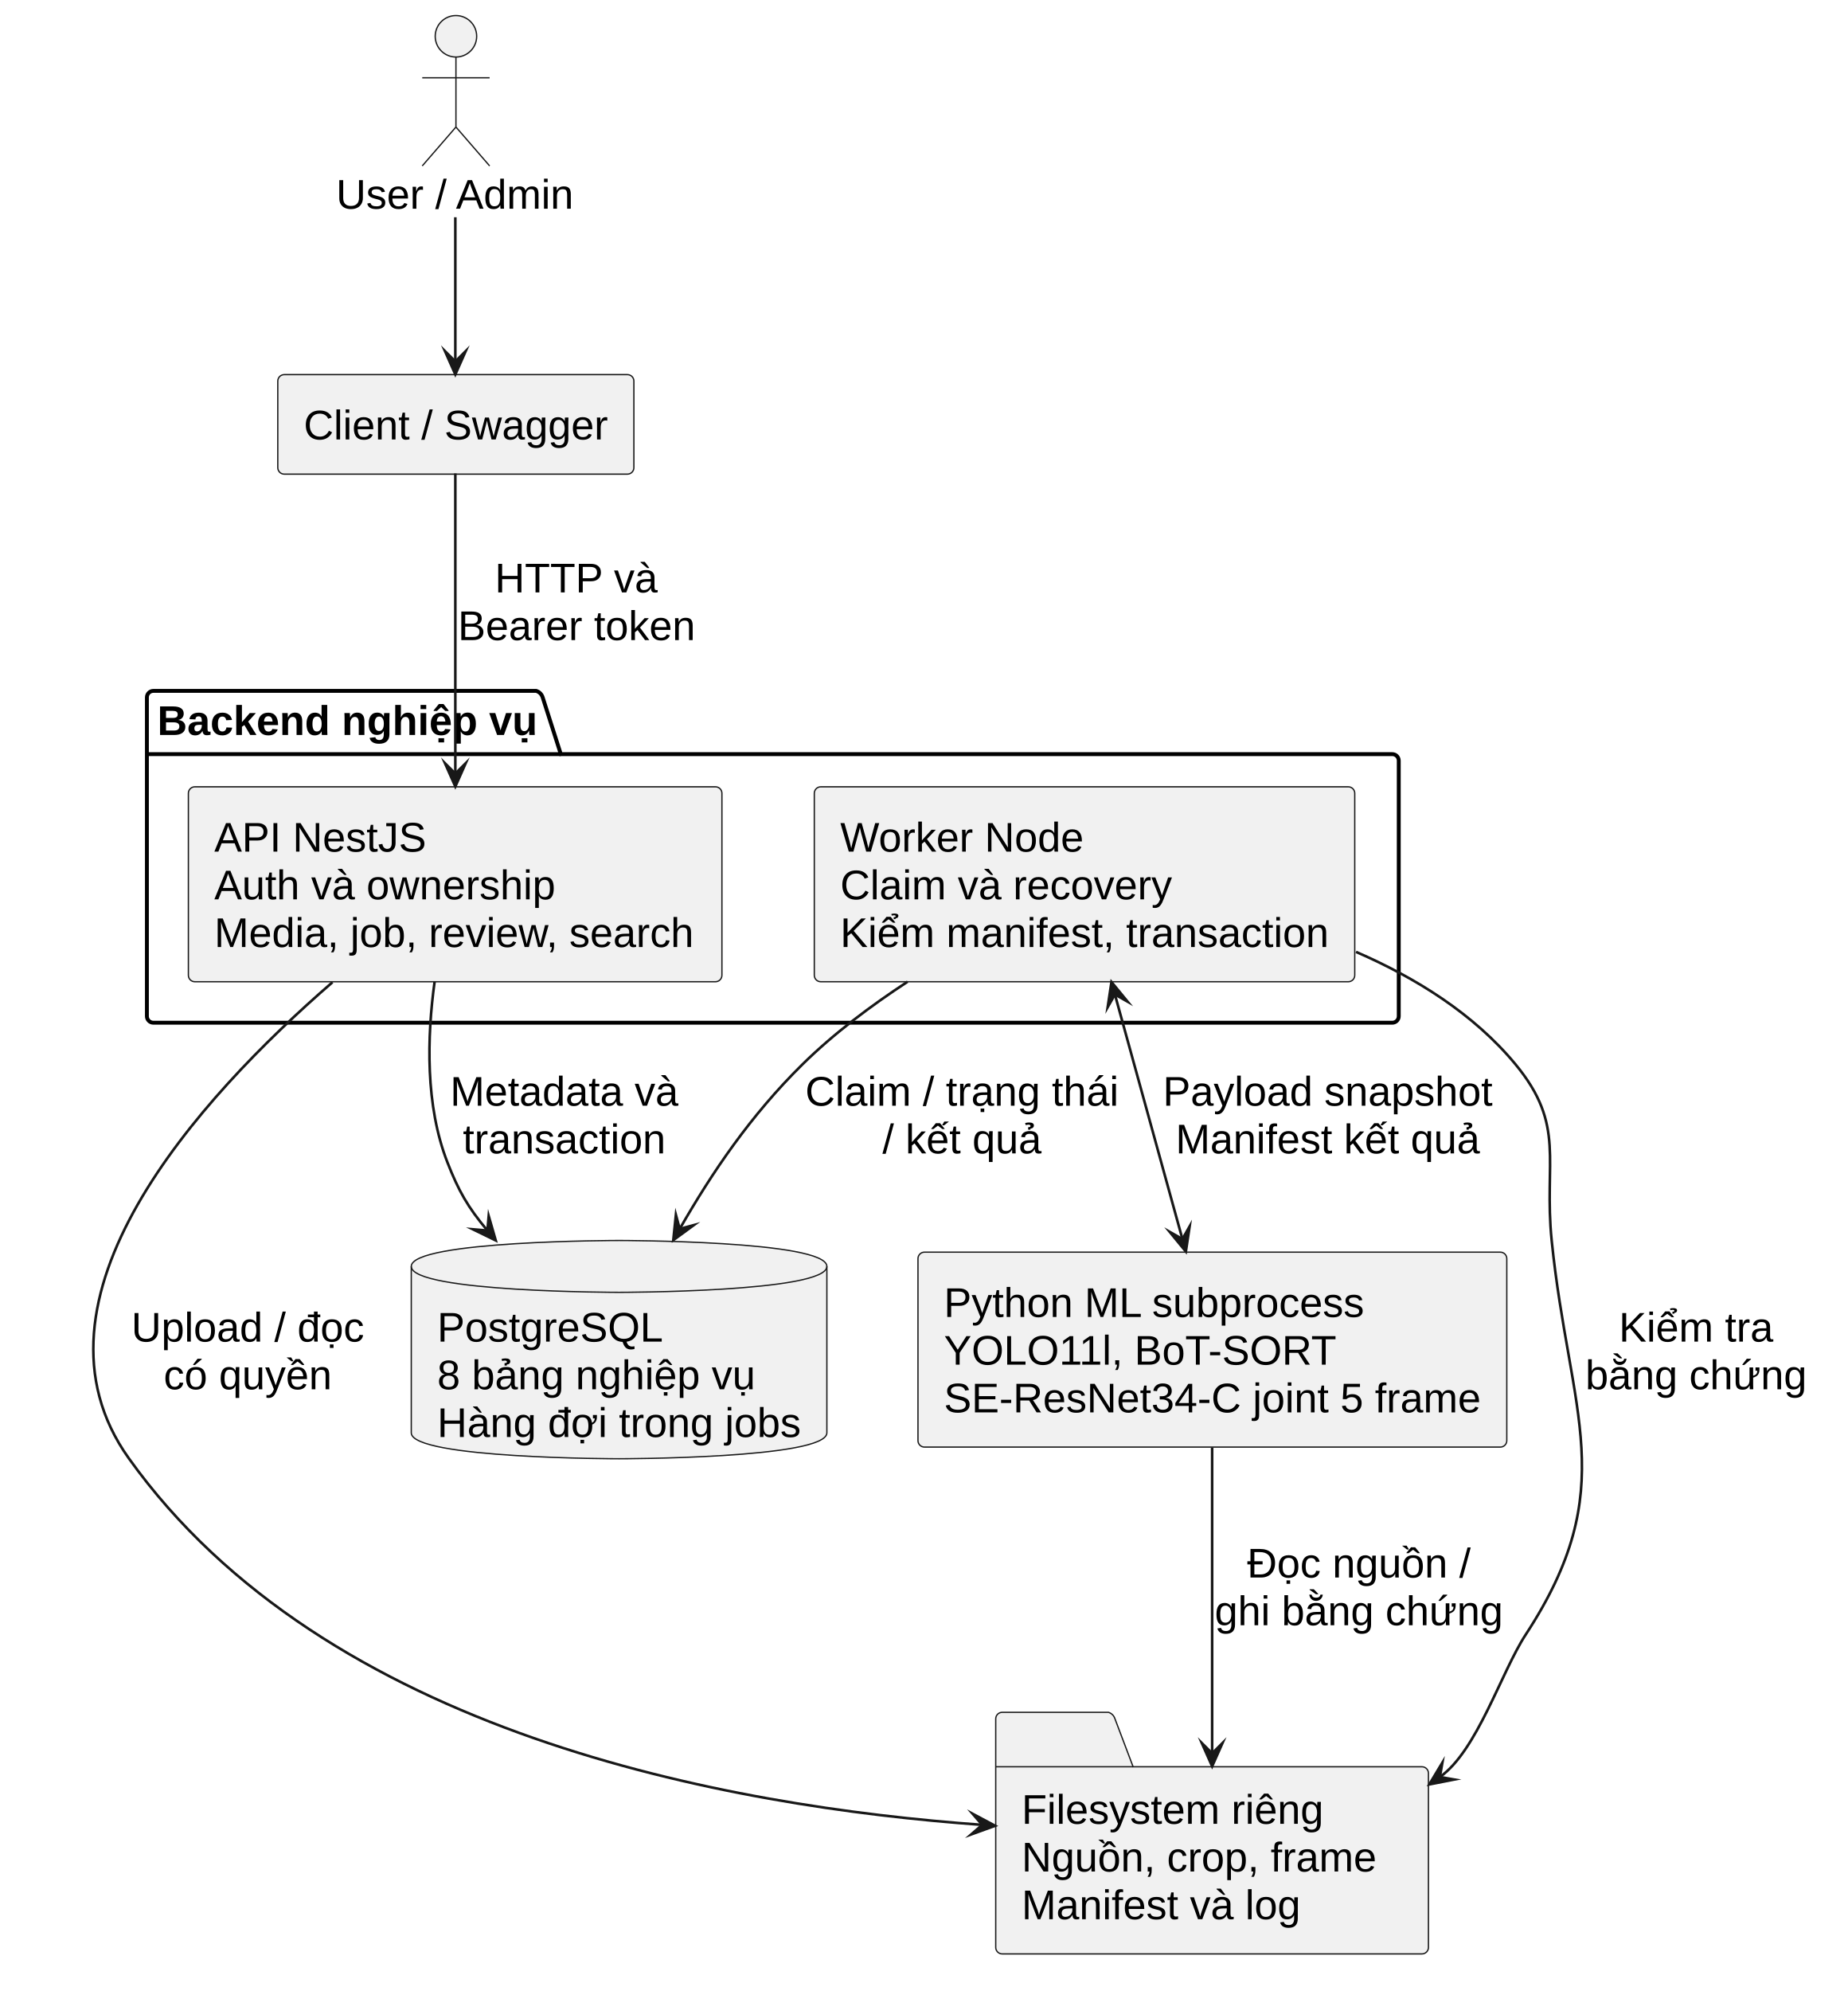
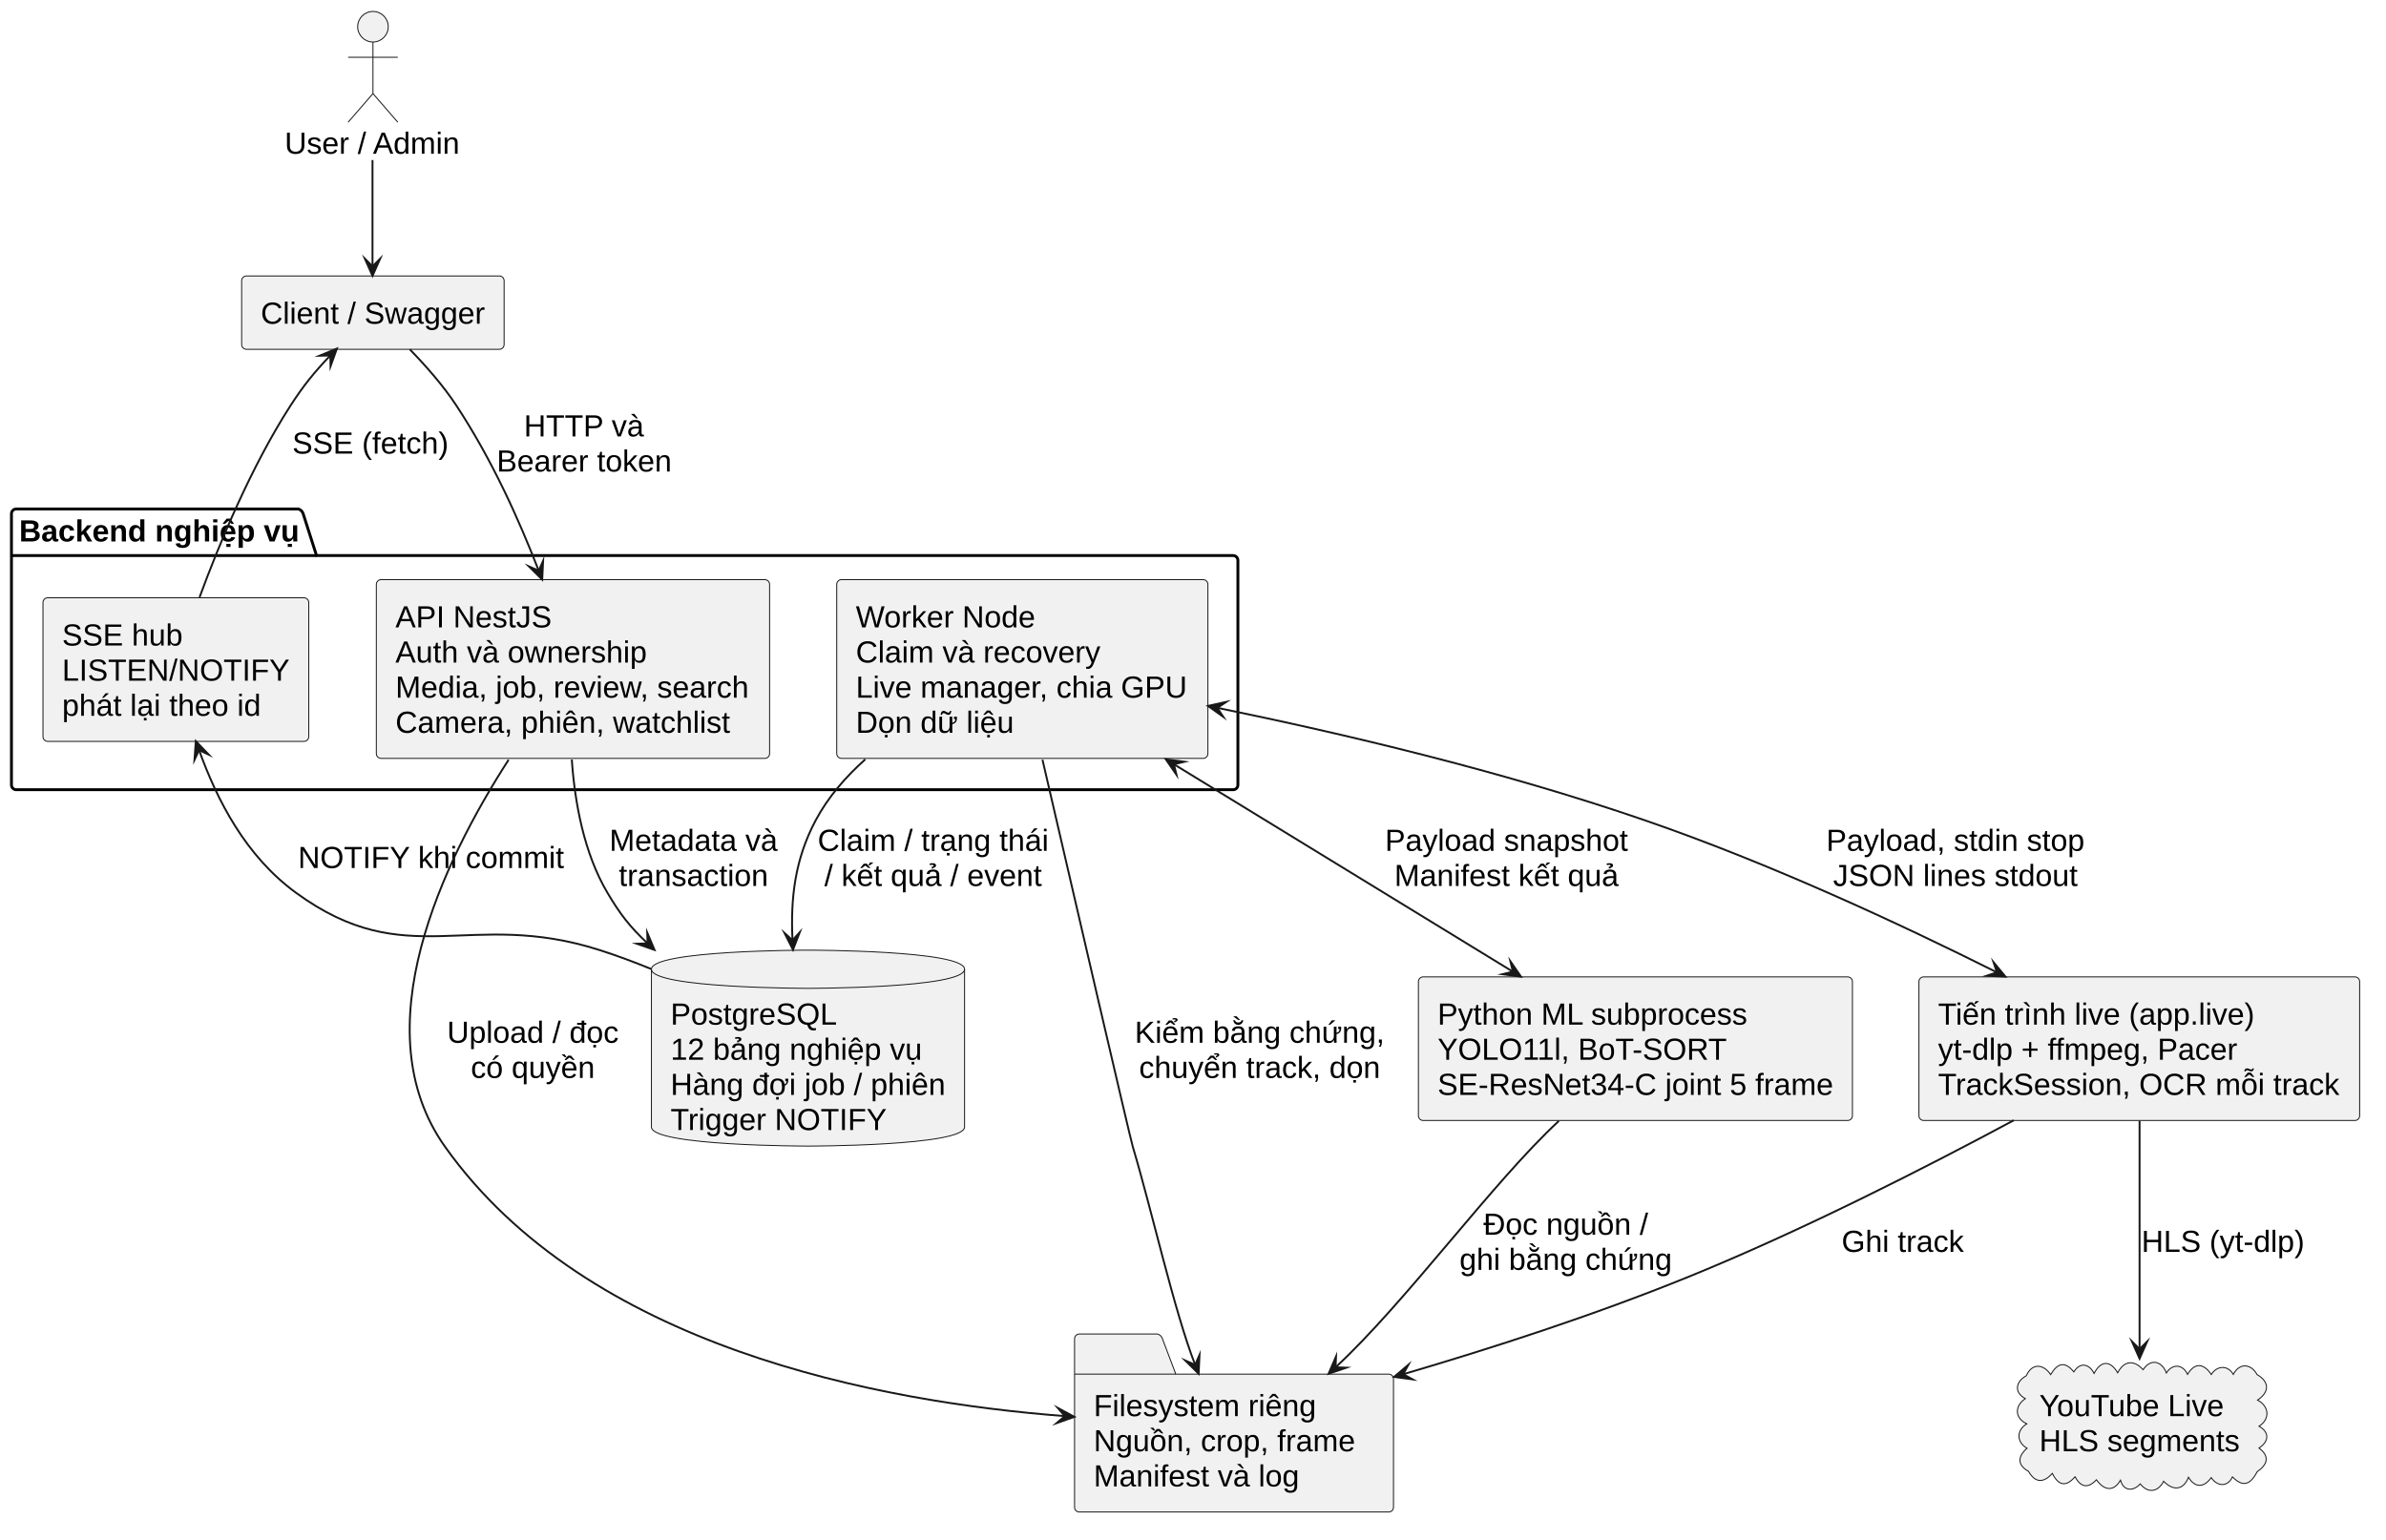
- <svg xmlns="http://www.w3.org/2000/svg" version="1.1" data-diagram-type="DESCRIPTION" style="width:713px;height:768px;background:#FFFFFF;" width="713px" height="768px" viewBox="0 0 713 768" zoomAndPan="magnify" preserveAspectRatio="none" contentStyleType="text/css">
+ <svg xmlns="http://www.w3.org/2000/svg" version="1.1" data-diagram-type="DESCRIPTION" style="width:1249px;height:806px;background:#FFFFFF;" width="1249px" height="806px" viewBox="0 0 1249 806" zoomAndPan="magnify" preserveAspectRatio="none" contentStyleType="text/css">
  <defs />
  <g font-family="sans-serif" lengthAdjust="spacing">
-     <g class="cluster" data-qualified-name="Backend nghi.p v." id="ent0003" data-source-line="9">
-       <path d="M59.18,266.5 L206.875,266.5 A3.75,3.75 0 0 1 209.375,269 L216.375,290.898 L537.18,290.898 A2.5,2.5 0 0 1 539.68,293.398 L539.68,392 A2.5,2.5 0 0 1 537.18,394.5 L59.18,394.5 A2.5,2.5 0 0 1 56.68,392 L56.68,269 A2.5,2.5 0 0 1 59.18,266.5" style="stroke:#000;stroke-width:1.5;" fill="none" />
-       <line x1="56.68" y1="290.898" x2="216.375" y2="290.898" style="stroke:#000;stroke-width:1.5;" />
-       <text x="60.68" y="283.508" fill="#000" font-size="16" textLength="146.695" font-weight="700" font-family="Arial">Backend nghiệp vụ</text>
+     <g class="cluster" data-qualified-name="Backend nghi.p v." id="ent0004" data-source-line="10">
+       <path d="M8.5,266.5 L156.195,266.5 A3.75,3.75 0 0 1 158.695,269 L165.695,290.898 L645.5,290.898 A2.5,2.5 0 0 1 648,293.398 L648,411 A2.5,2.5 0 0 1 645.5,413.5 L8.5,413.5 A2.5,2.5 0 0 1 6,411 L6,269 A2.5,2.5 0 0 1 8.5,266.5" style="stroke:#000;stroke-width:1.5;" fill="none" />
+       <line x1="6" y1="290.898" x2="165.695" y2="290.898" style="stroke:#000;stroke-width:1.5;" />
+       <text x="10" y="283.508" fill="#000" font-size="16" textLength="146.695" font-weight="700" font-family="Arial">Backend nghiệp vụ</text>
    </g>
-     <g class="entity" data-qualified-name="Backend nghi.p v..api" id="ent0004" data-source-line="10">
-       <rect x="72.68" y="303.5" width="205.859" height="75.195" fill="#F1F1F1" style="stroke:#181818;stroke-width:0.5;" rx="2.5" ry="2.5" />
-       <text x="82.68" y="328.508" fill="#000" font-size="16" textLength="81.805" font-family="Arial">API NestJS</text>
-       <text x="82.68" y="346.906" fill="#000" font-size="16" textLength="131.633" font-family="Arial">Auth và ownership</text>
-       <text x="82.68" y="365.305" fill="#000" font-size="16" textLength="185.859" font-family="Arial">Media, job, review, search</text>
+     <g class="entity" data-qualified-name="Backend nghi.p v..api" id="ent0005" data-source-line="11">
+       <rect x="197" y="303.5" width="205.859" height="93.594" fill="#F1F1F1" style="stroke:#181818;stroke-width:0.5;" rx="2.5" ry="2.5" />
+       <text x="207" y="328.508" fill="#000" font-size="16" textLength="81.805" font-family="Arial">API NestJS</text>
+       <text x="207" y="346.906" fill="#000" font-size="16" textLength="131.633" font-family="Arial">Auth và ownership</text>
+       <text x="207" y="365.305" fill="#000" font-size="16" textLength="185.859" font-family="Arial">Media, job, review, search</text>
+       <text x="207" y="383.703" fill="#000" font-size="16" textLength="175.188" font-family="Arial">Camera, phiên, watchlist</text>
    </g>
-     <g class="entity" data-qualified-name="Backend nghi.p v..worker" id="ent0005" data-source-line="11">
-       <rect x="314.18" y="303.5" width="208.523" height="75.195" fill="#F1F1F1" style="stroke:#181818;stroke-width:0.5;" rx="2.5" ry="2.5" />
-       <text x="324.18" y="328.508" fill="#000" font-size="16" textLength="94.25" font-family="Arial">Worker Node</text>
-       <text x="324.18" y="346.906" fill="#000" font-size="16" textLength="128.031" font-family="Arial">Claim và recovery</text>
-       <text x="324.18" y="365.305" fill="#000" font-size="16" textLength="188.523" font-family="Arial">Kiểm manifest, transaction</text>
+     <g class="entity" data-qualified-name="Backend nghi.p v..hub" id="ent0006" data-source-line="12">
+       <rect x="22.5" y="313" width="139.125" height="75.195" fill="#F1F1F1" style="stroke:#181818;stroke-width:0.5;" rx="2.5" ry="2.5" />
+       <text x="32.5" y="338.008" fill="#000" font-size="16" textLength="63.156" font-family="Arial">SSE hub</text>
+       <text x="32.5" y="356.406" fill="#000" font-size="16" textLength="119.125" font-family="Arial">LISTEN/NOTIFY</text>
+       <text x="32.5" y="374.805" fill="#000" font-size="16" textLength="104.078" font-family="Arial">phát lại theo id</text>
+     </g>
+     <g class="entity" data-qualified-name="Backend nghi.p v..worker" id="ent0007" data-source-line="13">
+       <rect x="438" y="303.5" width="194.305" height="93.594" fill="#F1F1F1" style="stroke:#181818;stroke-width:0.5;" rx="2.5" ry="2.5" />
+       <text x="448" y="328.508" fill="#000" font-size="16" textLength="94.25" font-family="Arial">Worker Node</text>
+       <text x="448" y="346.906" fill="#000" font-size="16" textLength="128.031" font-family="Arial">Claim và recovery</text>
+       <text x="448" y="365.305" fill="#000" font-size="16" textLength="174.305" font-family="Arial">Live manager, chia GPU</text>
+       <text x="448" y="383.703" fill="#000" font-size="16" textLength="82.758" font-family="Arial">Dọn dữ liệu</text>
    </g>
    <g class="entity" data-qualified-name="user" id="ent0001" data-source-line="7">
-       <ellipse cx="175.914" cy="14" rx="8" ry="8" fill="#F1F1F1" style="stroke:#181818;stroke-width:0.5;" />
-       <path d="M175.914,22 L175.914,49 M162.914,30 L188.914,30 M175.914,49 L162.914,64 M175.914,49 L188.914,64" style="stroke:#181818;stroke-width:0.5;" fill="none" />
-       <text x="129.68" y="80.508" fill="#000" font-size="16" textLength="92.469" font-family="Arial">User / Admin</text>
+       <ellipse cx="195.234" cy="14" rx="8" ry="8" fill="#F1F1F1" style="stroke:#181818;stroke-width:0.5;" />
+       <path d="M195.234,22 L195.234,49 M182.234,30 L208.234,30 M195.234,49 L182.234,64 M195.234,49 L208.234,64" style="stroke:#181818;stroke-width:0.5;" fill="none" />
+       <text x="149" y="80.508" fill="#000" font-size="16" textLength="92.469" font-family="Arial">User / Admin</text>
    </g>
    <g class="entity" data-qualified-name="client" id="ent0002" data-source-line="8">
-       <rect x="107.18" y="144.5" width="137.391" height="38.398" fill="#F1F1F1" style="stroke:#181818;stroke-width:0.5;" rx="2.5" ry="2.5" />
-       <text x="117.18" y="169.508" fill="#000" font-size="16" textLength="117.391" font-family="Arial">Client / Swagger</text>
+       <rect x="126.5" y="144.5" width="137.391" height="38.398" fill="#F1F1F1" style="stroke:#181818;stroke-width:0.5;" rx="2.5" ry="2.5" />
+       <text x="136.5" y="169.508" fill="#000" font-size="16" textLength="117.391" font-family="Arial">Client / Swagger</text>
    </g>
-     <g class="entity" data-qualified-name="db" id="ent0006" data-source-line="13">
-       <path d="M158.68,488.5 C158.68,478.5 238.856,478.5 238.856,478.5 C238.856,478.5 319.032,478.5 319.032,488.5 L319.032,552.695 C319.032,562.695 238.856,562.695 238.856,562.695 C238.856,562.695 158.68,562.695 158.68,552.695 L158.68,488.5" style="stroke:#181818;stroke-width:0.5;" fill="#F1F1F1" />
-       <path d="M158.68,488.5 C158.68,498.5 238.856,498.5 238.856,498.5 C238.856,498.5 319.032,498.5 319.032,488.5" style="stroke:#181818;stroke-width:0.5;" fill="none" />
-       <text x="168.68" y="517.508" fill="#000" font-size="16" textLength="87.156" font-family="Arial">PostgreSQL</text>
-       <text x="168.68" y="535.906" fill="#000" font-size="16" textLength="122.773" font-family="Arial">8 bảng nghiệp vụ</text>
-       <text x="168.68" y="554.305" fill="#000" font-size="16" textLength="140.352" font-family="Arial">Hàng đợi trong jobs</text>
+     <g class="entity" data-qualified-name="youtube" id="ent0003" data-source-line="9">
+       <path d="M1060.688,720.38 C1063.789,713.425 1069.73,714.21 1073.455,719.741 C1076.993,713.876 1080.687,712.363 1085.595,718.335 C1088.859,712.949 1093.706,714.139 1096.187,719.134 C1099.784,712.324 1104.596,712.121 1108.547,718.809 C1111.902,712.335 1117.079,711.894 1121.864,717.192 C1125.893,710.971 1131.73,712.765 1134.035,718.891 C1137.212,713.863 1142.644,714.258 1145.117,719.64 C1148.996,713.098 1153.732,713.943 1157.541,719.711 C1160.442,715.006 1166.117,714.565 1169.068,719.651 C1172.288,713.397 1178.382,713.99 1181.511,719.745 C1188.205,723.608 1187.904,729 1181.769,733.111 C1187.8,736.216 1188.523,743.007 1182.538,746.788 C1188.308,750.053 1187.6,754.959 1182.513,758.2 C1188.392,762.609 1186.869,767.003 1181.589,770.579 C1178.251,776.894 1174.541,779.297 1168.617,773.304 C1165.962,778.955 1160.518,778.22 1157.51,773.689 C1153.883,778.893 1149.072,779.304 1145.604,773.517 C1142.782,780.663 1137.342,780.484 1132.596,775.596 C1129.664,781.277 1124.489,782.127 1120.342,776.97 C1116.795,780.919 1111.712,781.023 1110.017,775.045 C1106.103,781.684 1101.133,780.017 1097.42,774.831 C1092.942,779.568 1089.257,778.784 1086.216,773.261 C1081.31,778.906 1077.461,777.712 1074.336,771.479 C1069.876,776.531 1065.358,776.613 1061.871,770.403 C1055.693,767.018 1056.383,762.384 1061.103,758.307 C1055.463,755.129 1055.517,748.812 1060.971,745.52 C1054.453,742.455 1054.605,736.109 1060.201,732.336 C1053.97,728.968 1055.298,723.275 1060.688,720.38" style="stroke:#181818;stroke-width:0.5;" fill="#F1F1F1" />
+       <text x="1067.5" y="741.508" fill="#000" font-size="16" textLength="98.734" font-family="Arial">YouTube Live</text>
+       <text x="1067.5" y="759.906" fill="#000" font-size="16" textLength="104.938" font-family="Arial">HLS segments</text>
    </g>
-     <g class="entity" data-qualified-name="files" id="ent0007" data-source-line="14">
-       <path d="M386.68,660.5 L427.68,660.5 A3.75,3.75 0 0 1 430.18,663 L437.18,681.5 L548.633,681.5 A2.5,2.5 0 0 1 551.133,684 L551.133,751.195 A2.5,2.5 0 0 1 548.633,753.695 L386.68,753.695 A2.5,2.5 0 0 1 384.18,751.195 L384.18,663 A2.5,2.5 0 0 1 386.68,660.5" style="stroke:#181818;stroke-width:0.5;" fill="#F1F1F1" />
-       <line x1="384.18" y1="681.5" x2="437.18" y2="681.5" style="stroke:#181818;stroke-width:0.5;" />
-       <text x="394.18" y="703.508" fill="#000" font-size="16" textLength="116.477" font-family="Arial">Filesystem riêng</text>
-       <text x="394.18" y="721.906" fill="#000" font-size="16" textLength="136.953" font-family="Arial">Nguồn, crop, frame</text>
-       <text x="394.18" y="740.305" fill="#000" font-size="16" textLength="107.609" font-family="Arial">Manifest và log</text>
+     <g class="entity" data-qualified-name="db" id="ent0008" data-source-line="15">
+       <path d="M341,507.5 C341,497.5 422.961,497.5 422.961,497.5 C422.961,497.5 504.922,497.5 504.922,507.5 L504.922,590.094 C504.922,600.094 422.961,600.094 422.961,600.094 C422.961,600.094 341,600.094 341,590.094 L341,507.5" style="stroke:#181818;stroke-width:0.5;" fill="#F1F1F1" />
+       <path d="M341,507.5 C341,517.5 422.961,517.5 422.961,517.5 C422.961,517.5 504.922,517.5 504.922,507.5" style="stroke:#181818;stroke-width:0.5;" fill="none" />
+       <text x="351" y="536.508" fill="#000" font-size="16" textLength="87.156" font-family="Arial">PostgreSQL</text>
+       <text x="351" y="554.906" fill="#000" font-size="16" textLength="131.672" font-family="Arial">12 bảng nghiệp vụ</text>
+       <text x="351" y="573.305" fill="#000" font-size="16" textLength="143.922" font-family="Arial">Hàng đợi job / phiên</text>
+       <text x="351" y="591.703" fill="#000" font-size="16" textLength="113.789" font-family="Arial">Trigger NOTIFY</text>
    </g>
-     <g class="entity" data-qualified-name="ml" id="ent0008" data-source-line="15">
-       <rect x="354.18" y="483" width="227.188" height="75.195" fill="#F1F1F1" style="stroke:#181818;stroke-width:0.5;" rx="2.5" ry="2.5" />
-       <text x="364.18" y="508.008" fill="#000" font-size="16" textLength="162.75" font-family="Arial">Python ML subprocess</text>
-       <text x="364.18" y="526.406" fill="#000" font-size="16" textLength="153.82" font-family="Arial">YOLO11l, BoT-SORT</text>
-       <text x="364.18" y="544.805" fill="#000" font-size="16" textLength="207.188" font-family="Arial">SE-ResNet34-C joint 5 frame</text>
+     <g class="entity" data-qualified-name="files" id="ent0009" data-source-line="16">
+       <path d="M565,698.5 L606,698.5 A3.75,3.75 0 0 1 608.5,701 L615.5,719.5 L726.953,719.5 A2.5,2.5 0 0 1 729.453,722 L729.453,789.195 A2.5,2.5 0 0 1 726.953,791.695 L565,791.695 A2.5,2.5 0 0 1 562.5,789.195 L562.5,701 A2.5,2.5 0 0 1 565,698.5" style="stroke:#181818;stroke-width:0.5;" fill="#F1F1F1" />
+       <line x1="562.5" y1="719.5" x2="615.5" y2="719.5" style="stroke:#181818;stroke-width:0.5;" />
+       <text x="572.5" y="741.508" fill="#000" font-size="16" textLength="116.477" font-family="Arial">Filesystem riêng</text>
+       <text x="572.5" y="759.906" fill="#000" font-size="16" textLength="136.953" font-family="Arial">Nguồn, crop, frame</text>
+       <text x="572.5" y="778.305" fill="#000" font-size="16" textLength="107.609" font-family="Arial">Manifest và log</text>
    </g>
-     <g class="link" data-entity-1="ent0001" data-entity-2="ent0002" id="lnk9" data-source-line="16" data-link-type="dependency">
-       <path d="M175.68,83.81 C175.68,104.2 175.68,123.33 175.68,139.44" style="stroke:#181818;stroke-width:1;" fill="none" id="user-to-client" />
-       <polygon points="175.68,144.44,179.68,135.44,175.68,139.44,171.68,135.44,175.68,144.44" fill="#181818" style="stroke:#181818;stroke-width:1;stroke-linejoin:miter;stroke-miterlimit:10;" />
+     <g class="entity" data-qualified-name="ml" id="ent0010" data-source-line="17">
+       <rect x="742.5" y="511.5" width="227.188" height="75.195" fill="#F1F1F1" style="stroke:#181818;stroke-width:0.5;" rx="2.5" ry="2.5" />
+       <text x="752.5" y="536.508" fill="#000" font-size="16" textLength="162.75" font-family="Arial">Python ML subprocess</text>
+       <text x="752.5" y="554.906" fill="#000" font-size="16" textLength="153.82" font-family="Arial">YOLO11l, BoT-SORT</text>
+       <text x="752.5" y="573.305" fill="#000" font-size="16" textLength="207.188" font-family="Arial">SE-ResNet34-C joint 5 frame</text>
    </g>
-     <g class="link" data-entity-1="ent0002" data-entity-2="ent0004" id="lnk10" data-source-line="17" data-link-type="dependency">
-       <path d="M175.68,182.62 C175.68,211 175.68,261.48 175.68,298.4" style="stroke:#181818;stroke-width:1;" fill="none" id="client-to-api" />
-       <polygon points="175.68,303.4,179.68,294.4,175.68,298.4,171.68,294.4,175.68,303.4" fill="#181818" style="stroke:#181818;stroke-width:1;stroke-linejoin:miter;stroke-miterlimit:10;" />
-       <text x="190.926" y="228.508" fill="#000" font-size="16" textLength="63.117" font-family="Arial">HTTP và</text>
-       <text x="176.68" y="246.906" fill="#000" font-size="16" textLength="91.609" font-family="Arial">Bearer token</text>
+     <g class="entity" data-qualified-name="live" id="ent0011" data-source-line="18">
+       <rect x="1004.5" y="511.5" width="230.711" height="75.195" fill="#F1F1F1" style="stroke:#181818;stroke-width:0.5;" rx="2.5" ry="2.5" />
+       <text x="1014.5" y="536.508" fill="#000" font-size="16" textLength="166.289" font-family="Arial">Tiến trình live (app.live)</text>
+       <text x="1014.5" y="554.906" fill="#000" font-size="16" textLength="156.961" font-family="Arial">yt-dlp + ffmpeg, Pacer</text>
+       <text x="1014.5" y="573.305" fill="#000" font-size="16" textLength="210.711" font-family="Arial">TrackSession, OCR mỗi track</text>
    </g>
-     <g class="link" data-entity-1="ent0004" data-entity-2="ent0006" id="lnk11" data-source-line="18" data-link-type="dependency">
-       <path d="M167.68,378.72 C164.77,399.84 164.02,426.46 172.68,448.5 C176.92,459.31 180.462,465.623 188.062,474.663" style="stroke:#181818;stroke-width:1;" fill="none" id="api-to-db" />
-       <polygon points="191.28,478.49,188.55,469.027,188.062,474.663,182.427,474.175,191.28,478.49" fill="#181818" style="stroke:#181818;stroke-width:1;stroke-linejoin:miter;stroke-miterlimit:10;" />
-       <text x="173.68" y="426.508" fill="#000" font-size="16" textLength="88.055" font-family="Arial">Metadata và</text>
-       <text x="178.575" y="444.906" fill="#000" font-size="16" textLength="78.266" font-family="Arial">transaction</text>
+     <g class="link" data-entity-1="ent0001" data-entity-2="ent0002" id="lnk12" data-source-line="19" data-link-type="dependency">
+       <path d="M195,83.81 C195,104.2 195,123.33 195,139.44" style="stroke:#181818;stroke-width:1;" fill="none" id="user-to-client" />
+       <polygon points="195,144.44,199,135.44,195,139.44,191,135.44,195,144.44" fill="#181818" style="stroke:#181818;stroke-width:1;stroke-linejoin:miter;stroke-miterlimit:10;" />
    </g>
-     <g class="link" data-entity-1="ent0004" data-entity-2="ent0007" id="lnk12" data-source-line="19" data-link-type="dependency">
-       <path d="M128.28,378.88 C76.39,423.82 6,501.32 49.68,562.5 C125.58,668.81 280.413,696.832 378.963,703.912" style="stroke:#181818;stroke-width:1;" fill="none" id="api-to-files" />
-       <polygon points="383.95,704.27,375.26,699.635,378.963,703.912,374.687,707.615,383.95,704.27" fill="#181818" style="stroke:#181818;stroke-width:1;stroke-linejoin:miter;stroke-miterlimit:10;" />
-       <text x="50.68" y="517.508" fill="#000" font-size="16" textLength="89.836" font-family="Arial">Upload / đọc</text>
-       <text x="63.129" y="535.906" fill="#000" font-size="16" textLength="64.938" font-family="Arial">có quyền</text>
+     <g class="link" data-entity-1="ent0002" data-entity-2="ent0005" id="lnk13" data-source-line="20" data-link-type="dependency">
+       <path d="M214.51,182.93 C222.77,191.4 232.06,201.91 239,212.5 C257.63,240.91 271.307,271.3 282.017,298.83" style="stroke:#181818;stroke-width:1;" fill="none" id="client-to-api" />
+       <polygon points="283.83,303.49,284.295,293.652,282.017,298.83,276.839,296.553,283.83,303.49" fill="#181818" style="stroke:#181818;stroke-width:1;stroke-linejoin:miter;stroke-miterlimit:10;" />
+       <text x="274.246" y="228.508" fill="#000" font-size="16" textLength="63.117" font-family="Arial">HTTP và</text>
+       <text x="260" y="246.906" fill="#000" font-size="16" textLength="91.609" font-family="Arial">Bearer token</text>
    </g>
-     <g class="link" data-entity-1="ent0005" data-entity-2="ent0006" id="lnk13" data-source-line="20" data-link-type="dependency">
-       <path d="M350.18,378.68 C335.93,388 321.63,398.74 309.68,410.5 C289.63,430.22 274.778,452.203 262.258,474.033" style="stroke:#181818;stroke-width:1;" fill="none" id="worker-to-db" />
-       <polygon points="259.77,478.37,267.717,472.553,262.258,474.033,260.778,468.573,259.77,478.37" fill="#181818" style="stroke:#181818;stroke-width:1;stroke-linejoin:miter;stroke-miterlimit:10;" />
-       <text x="310.68" y="426.508" fill="#000" font-size="16" textLength="120.938" font-family="Arial">Claim / trạng thái</text>
-       <text x="340.461" y="444.906" fill="#000" font-size="16" textLength="61.375" font-family="Arial">/ kết quả</text>
+     <g class="link" data-entity-1="ent0006" data-entity-2="ent0002" id="lnk14" data-source-line="21" data-link-type="dependency">
+       <path d="M104.46,312.72 C114.97,284.18 131.56,244.27 152,212.5 C158.9,201.77 164.726,194.695 172.906,186.135" style="stroke:#181818;stroke-width:1;" fill="none" id="hub-to-client" />
+       <polygon points="176.36,182.52,167.25,186.263,172.906,186.135,173.034,191.79,176.36,182.52" fill="#181818" style="stroke:#181818;stroke-width:1;stroke-linejoin:miter;stroke-miterlimit:10;" />
+       <text x="153" y="237.508" fill="#000" font-size="16" textLength="81.805" font-family="Arial">SSE (fetch)</text>
    </g>
-     <g class="link" data-entity-1="ent0005" data-entity-2="ent0008" id="lnk14" data-source-line="21" data-link-type="dependency">
-       <path d="M430.161,383.6 C438.571,414.06 447.799,447.5 456.209,477.95" style="stroke:#181818;stroke-width:1;" fill="none" id="worker-ml" />
-       <polygon points="428.83,378.78,427.37,388.52,430.161,383.6,435.081,386.391,428.83,378.78" fill="#181818" style="stroke:#181818;stroke-width:1;stroke-linejoin:miter;stroke-miterlimit:10;" />
-       <polygon points="457.54,482.77,459,473.03,456.209,477.95,451.288,475.16,457.54,482.77" fill="#181818" style="stroke:#181818;stroke-width:1;stroke-linejoin:miter;stroke-miterlimit:10;" />
-       <text x="448.68" y="426.508" fill="#000" font-size="16" textLength="127.203" font-family="Arial">Payload snapshot</text>
-       <text x="453.582" y="444.906" fill="#000" font-size="16" textLength="117.398" font-family="Arial">Manifest kết quả</text>
+     <g class="link" data-entity-1="ent0005" data-entity-2="ent0008" id="lnk15" data-source-line="22" data-link-type="dependency">
+       <path d="M299.32,397.69 C300.87,420.11 305.63,446.64 318,467.5 C324.5,478.46 329.475,485.037 338.985,493.967" style="stroke:#181818;stroke-width:1;" fill="none" id="api-to-db" />
+       <polygon points="342.63,497.39,338.807,488.313,338.985,493.967,333.331,494.145,342.63,497.39" fill="#181818" style="stroke:#181818;stroke-width:1;stroke-linejoin:miter;stroke-miterlimit:10;" />
+       <text x="319" y="445.508" fill="#000" font-size="16" textLength="88.055" font-family="Arial">Metadata và</text>
+       <text x="323.895" y="463.906" fill="#000" font-size="16" textLength="78.266" font-family="Arial">transaction</text>
    </g>
-     <g class="link" data-entity-1="ent0008" data-entity-2="ent0007" id="lnk15" data-source-line="22" data-link-type="dependency">
-       <path d="M467.68,558.39 C467.68,587.73 467.68,644.93 467.68,676.34" style="stroke:#181818;stroke-width:1;" fill="none" id="ml-to-files" />
-       <polygon points="467.68,681.34,471.68,672.34,467.68,676.34,463.68,672.34,467.68,681.34" fill="#181818" style="stroke:#181818;stroke-width:1;stroke-linejoin:miter;stroke-miterlimit:10;" />
-       <text x="481.16" y="608.508" fill="#000" font-size="16" textLength="86.281" font-family="Arial">Đọc nguồn /</text>
-       <text x="468.68" y="626.906" fill="#000" font-size="16" textLength="111.242" font-family="Arial">ghi bằng chứng</text>
+     <g class="link" data-entity-1="ent0008" data-entity-2="ent0006" id="lnk16" data-source-line="23" data-link-type="dependency">
+       <path d="M340.83,507.35 C331.9,503.71 322.84,500.33 314,497.5 C245.52,475.55 213.11,509.86 155,467.5 C128.52,448.2 113.657,418.963 104.207,392.773" style="stroke:#181818;stroke-width:1;" fill="none" id="db-to-hub" />
+       <polygon points="102.51,388.07,101.802,397.893,104.207,392.773,109.327,395.178,102.51,388.07" fill="#181818" style="stroke:#181818;stroke-width:1;stroke-linejoin:miter;stroke-miterlimit:10;" />
+       <text x="156" y="454.508" fill="#000" font-size="16" textLength="139.563" font-family="Arial">NOTIFY khi commit</text>
    </g>
-     <g class="link" data-entity-1="ent0005" data-entity-2="ent0007" id="lnk16" data-source-line="23" data-link-type="dependency">
-       <path d="M523.2,367.18 C546.33,377.21 568.68,391.16 584.68,410.5 C604.35,434.27 595.55,447.8 598.68,478.5 C605.54,545.85 625.75,573.85 588.68,630.5 C579.19,645 569.933,675.348 555.543,685.448" style="stroke:#181818;stroke-width:1;" fill="none" id="worker-to-files" />
-       <polygon points="551.45,688.32,561.115,686.424,555.543,685.448,556.519,679.876,551.45,688.32" fill="#181818" style="stroke:#181818;stroke-width:1;stroke-linejoin:miter;stroke-miterlimit:10;" />
-       <text x="624.618" y="517.508" fill="#000" font-size="16" textLength="59.57" font-family="Arial">Kiểm tra</text>
-       <text x="611.68" y="535.906" fill="#000" font-size="16" textLength="85.445" font-family="Arial">bằng chứng</text>
+     <g class="link" data-entity-1="ent0005" data-entity-2="ent0009" id="lnk17" data-source-line="24" data-link-type="dependency">
+       <path d="M266.24,397.81 C231.89,451.13 189.41,539.21 233,600.5 C307.68,705.5 459.925,733.965 557.395,741.485" style="stroke:#181818;stroke-width:1;" fill="none" id="api-to-files" />
+       <polygon points="562.38,741.87,553.714,737.19,557.395,741.485,553.099,745.166,562.38,741.87" fill="#181818" style="stroke:#181818;stroke-width:1;stroke-linejoin:miter;stroke-miterlimit:10;" />
+       <text x="234" y="546.008" fill="#000" font-size="16" textLength="89.836" font-family="Arial">Upload / đọc</text>
+       <text x="246.449" y="564.406" fill="#000" font-size="16" textLength="64.938" font-family="Arial">có quyền</text>
+     </g>
+     <g class="link" data-entity-1="ent0007" data-entity-2="ent0008" id="lnk18" data-source-line="25" data-link-type="dependency">
+       <path d="M452.96,397.59 C442.61,406.82 433.42,417.46 427,429.5 C416.11,449.94 413.775,470.306 414.855,492.316" style="stroke:#181818;stroke-width:1;" fill="none" id="worker-to-db" />
+       <polygon points="415.1,497.31,418.654,488.125,414.855,492.316,410.664,488.517,415.1,497.31" fill="#181818" style="stroke:#181818;stroke-width:1;stroke-linejoin:miter;stroke-miterlimit:10;" />
+       <text x="428" y="445.508" fill="#000" font-size="16" textLength="120.938" font-family="Arial">Claim / trạng thái</text>
+       <text x="431.543" y="463.906" fill="#000" font-size="16" textLength="113.852" font-family="Arial">/ kết quả / event</text>
+     </g>
+     <g class="link" data-entity-1="ent0007" data-entity-2="ent0010" id="lnk19" data-source-line="26" data-link-type="dependency">
+       <path d="M614.524,400.181 C671.224,434.891 739.406,476.619 791.946,508.789" style="stroke:#181818;stroke-width:1;" fill="none" id="worker-ml" />
+       <polygon points="610.26,397.57,615.847,405.68,614.524,400.181,620.024,398.857,610.26,397.57" fill="#181818" style="stroke:#181818;stroke-width:1;stroke-linejoin:miter;stroke-miterlimit:10;" />
+       <polygon points="796.21,511.4,790.623,503.289,791.946,508.789,786.446,510.112,796.21,511.4" fill="#181818" style="stroke:#181818;stroke-width:1;stroke-linejoin:miter;stroke-miterlimit:10;" />
+       <text x="725" y="445.508" fill="#000" font-size="16" textLength="127.203" font-family="Arial">Payload snapshot</text>
+       <text x="729.902" y="463.906" fill="#000" font-size="16" textLength="117.398" font-family="Arial">Manifest kết quả</text>
+     </g>
+     <g class="link" data-entity-1="ent0007" data-entity-2="ent0011" id="lnk20" data-source-line="27" data-link-type="dependency">
+       <path d="M637.238,370.626 C702.778,384.086 785.76,403.56 861,429.5 C926.8,452.18 994.068,483.504 1045.318,509.134" style="stroke:#181818;stroke-width:1;" fill="none" id="worker-live" />
+       <polygon points="632.34,369.62,640.351,375.349,637.238,370.626,641.961,367.512,632.34,369.62" fill="#181818" style="stroke:#181818;stroke-width:1;stroke-linejoin:miter;stroke-miterlimit:10;" />
+       <polygon points="1049.79,511.37,1043.53,503.767,1045.318,509.134,1039.951,510.922,1049.79,511.37" fill="#181818" style="stroke:#181818;stroke-width:1;stroke-linejoin:miter;stroke-miterlimit:10;" />
+       <text x="956" y="445.508" fill="#000" font-size="16" textLength="135.195" font-family="Arial">Payload, stdin stop</text>
+       <text x="959.57" y="463.906" fill="#000" font-size="16" textLength="128.055" font-family="Arial">JSON lines stdout</text>
+     </g>
+     <g class="link" data-entity-1="ent0011" data-entity-2="ent0003" id="lnk21" data-source-line="28" data-link-type="dependency">
+       <path d="M1120,586.95 C1120,622.9 1120,671.99 1120,706.38" style="stroke:#181818;stroke-width:1;" fill="none" id="live-to-youtube" />
+       <polygon points="1120,711.38,1124,702.38,1120,706.38,1116,702.38,1120,711.38" fill="#181818" style="stroke:#181818;stroke-width:1;stroke-linejoin:miter;stroke-miterlimit:10;" />
+       <text x="1121" y="655.508" fill="#000" font-size="16" textLength="85.352" font-family="Arial">HLS (yt-dlp)</text>
+     </g>
+     <g class="link" data-entity-1="ent0010" data-entity-2="ent0009" id="lnk22" data-source-line="29" data-link-type="dependency">
+       <path d="M816.01,586.95 C781.73,618.61 735.903,681.947 699.143,715.907" style="stroke:#181818;stroke-width:1;" fill="none" id="ml-to-files" />
+       <polygon points="695.47,719.3,704.795,716.131,699.143,715.907,699.366,710.255,695.47,719.3" fill="#181818" style="stroke:#181818;stroke-width:1;stroke-linejoin:miter;stroke-miterlimit:10;" />
+       <text x="776.48" y="646.508" fill="#000" font-size="16" textLength="86.281" font-family="Arial">Đọc nguồn /</text>
+       <text x="764" y="664.906" fill="#000" font-size="16" textLength="111.242" font-family="Arial">ghi bằng chứng</text>
+     </g>
+     <g class="link" data-entity-1="ent0011" data-entity-2="ent0009" id="lnk23" data-source-line="30" data-link-type="dependency">
+       <path d="M1054.17,586.59 C1007.54,611.62 943.03,644.49 884,668.5 C833.81,688.91 780.687,705.979 734.547,719.549" style="stroke:#181818;stroke-width:1;" fill="none" id="live-to-files" />
+       <polygon points="729.75,720.96,739.513,722.258,734.547,719.549,737.256,714.583,729.75,720.96" fill="#181818" style="stroke:#181818;stroke-width:1;stroke-linejoin:miter;stroke-miterlimit:10;" />
+       <text x="964" y="655.508" fill="#000" font-size="16" textLength="64.016" font-family="Arial">Ghi track</text>
+     </g>
+     <g class="link" data-entity-1="ent0007" data-entity-2="ent0009" id="lnk24" data-source-line="31" data-link-type="dependency">
+       <path d="M545.7,397.77 C562.05,468.43 591.53,595.6 593,600.5 C602.95,633.7 614.71,686.683 625.63,714.633" style="stroke:#181818;stroke-width:1;" fill="none" id="worker-to-files" />
+       <polygon points="627.45,719.29,627.901,709.451,625.63,714.633,620.449,712.363,627.45,719.29" fill="#181818" style="stroke:#181818;stroke-width:1;stroke-linejoin:miter;stroke-miterlimit:10;" />
+       <text x="594" y="546.008" fill="#000" font-size="16" textLength="130.789" font-family="Arial">Kiểm bằng chứng,</text>
+       <text x="596.246" y="564.406" fill="#000" font-size="16" textLength="126.297" font-family="Arial">chuyển track, dọn</text>
    </g>
  </g>
</svg>
